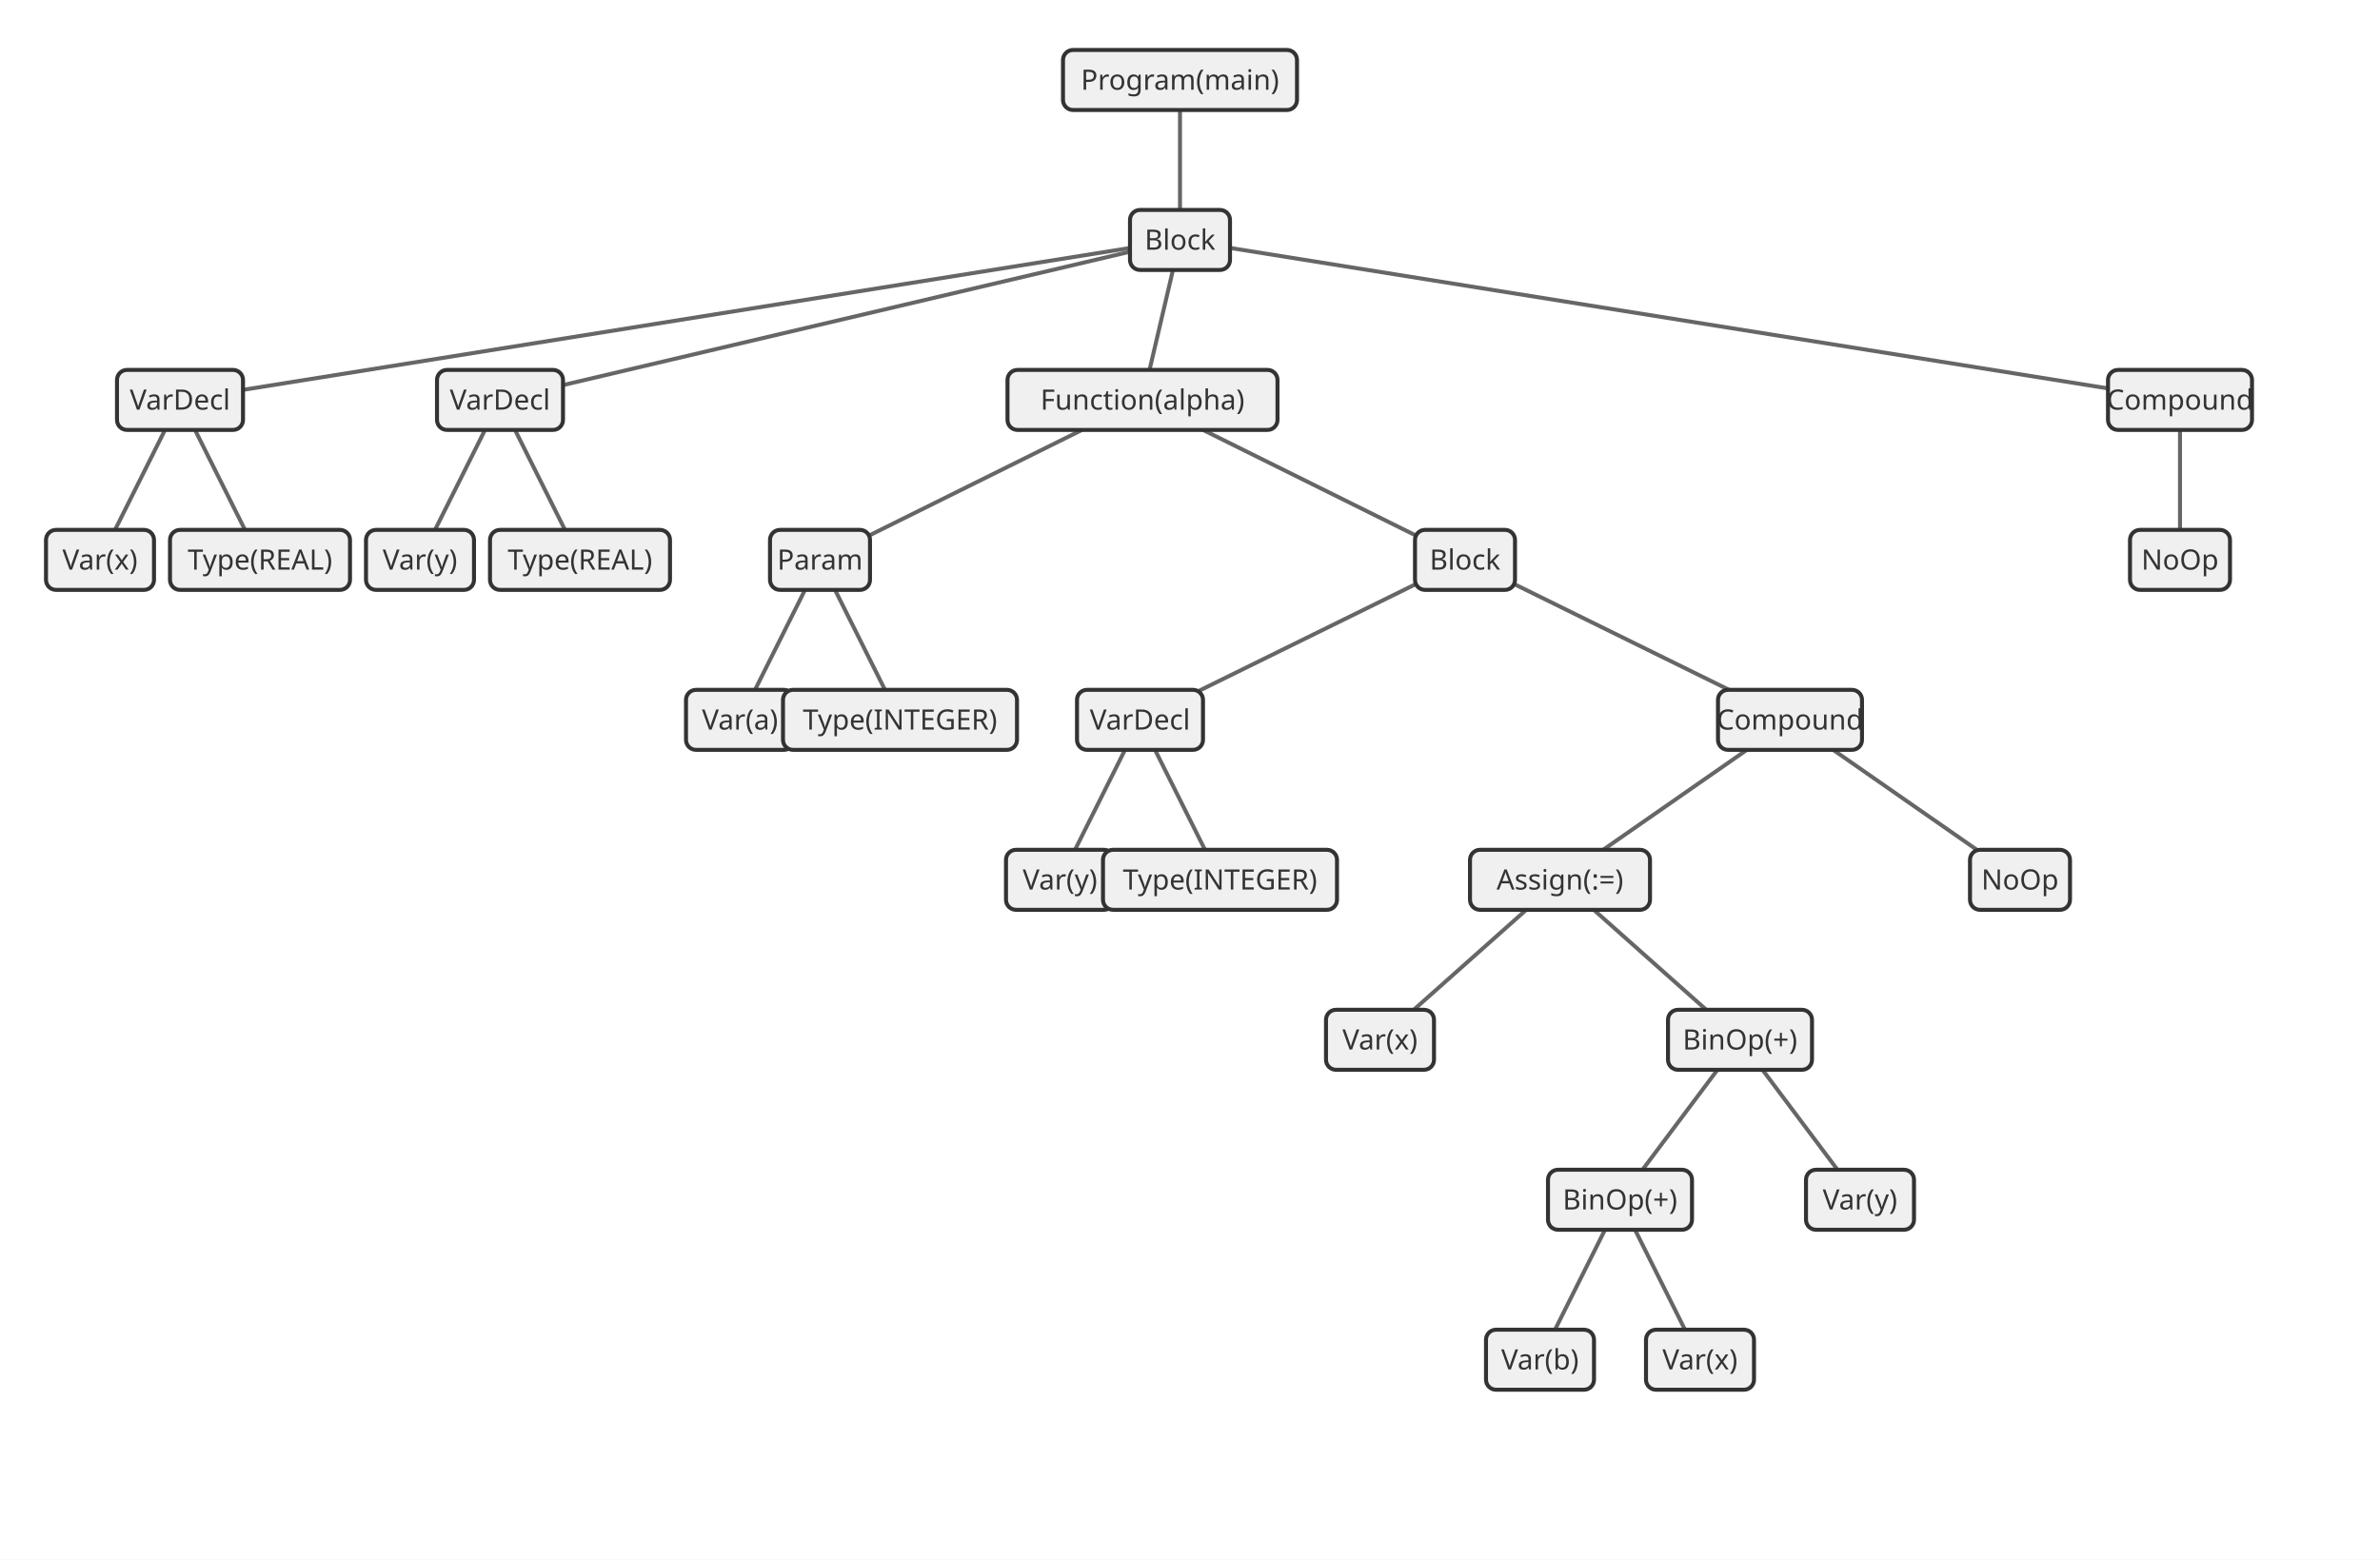
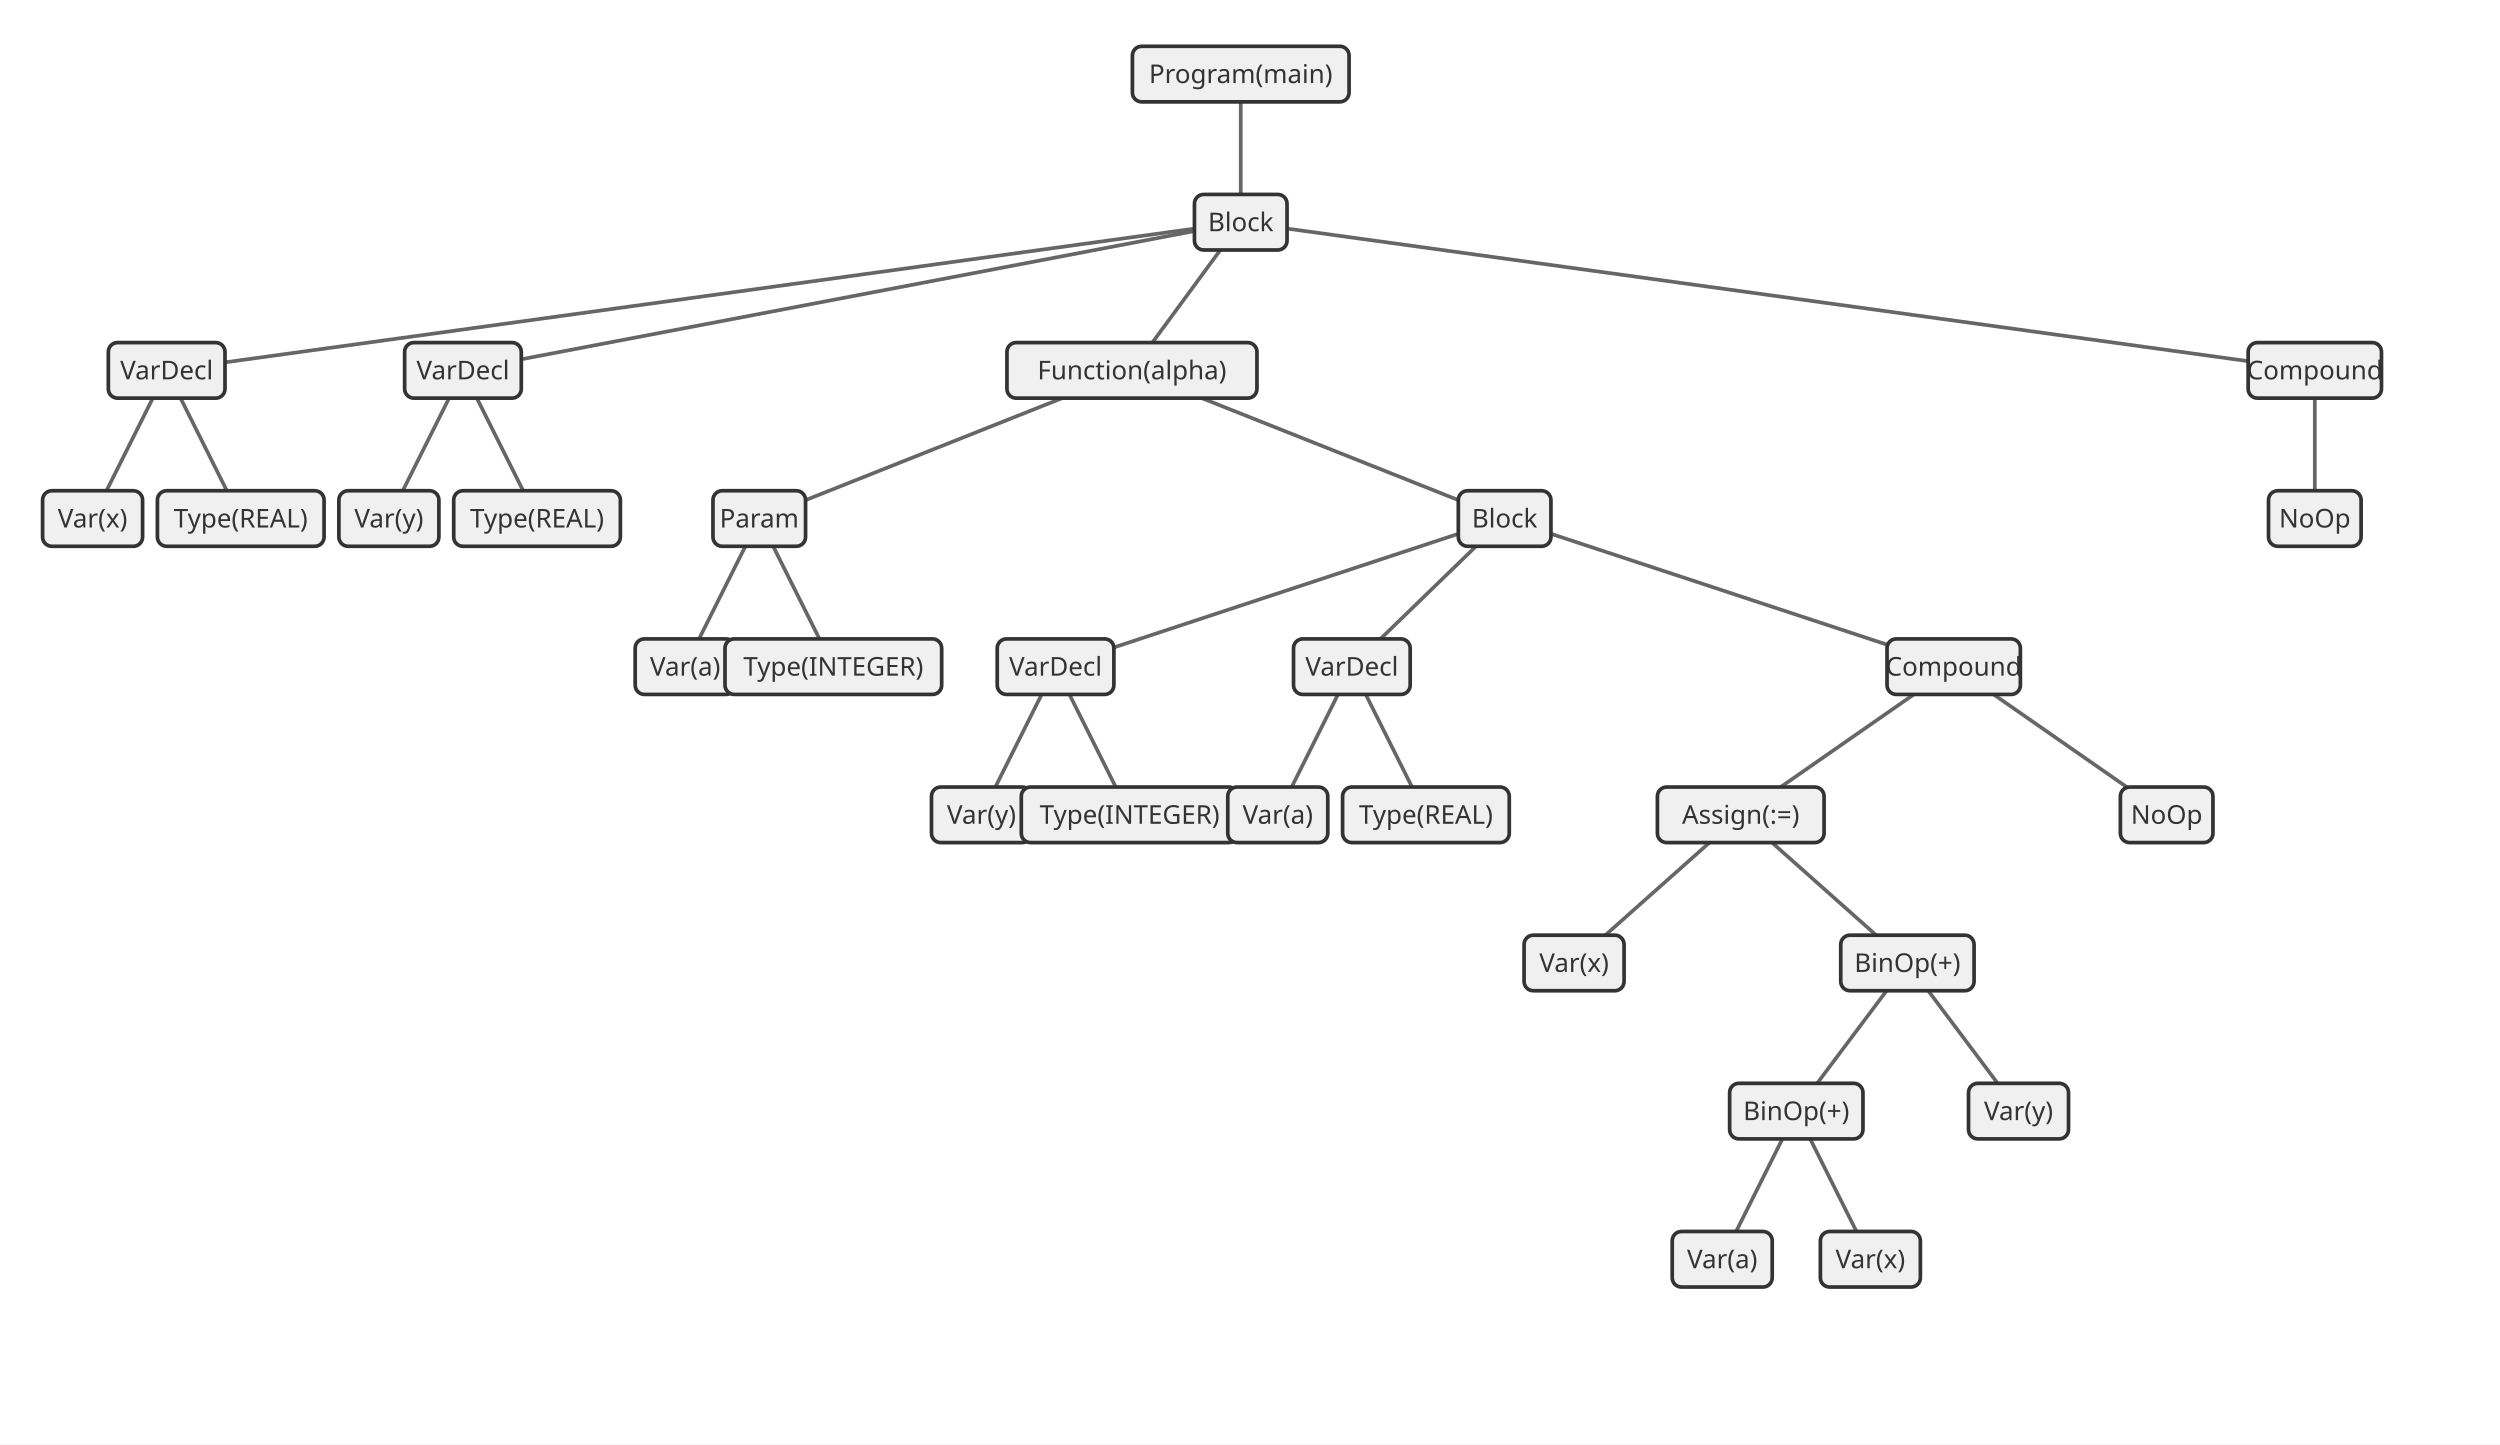
- <svg xmlns="http://www.w3.org/2000/svg" width="1190" height="780">
+ <svg xmlns="http://www.w3.org/2000/svg" width="1350" height="780">
  <style>
            .node { fill: #f0f0f0; stroke: #333; stroke-width: 2; }
            .text { font-family: sans-serif; font-size: 14px; text-anchor: middle; dominant-baseline: middle; fill: #333; }
            .link { stroke: #666; stroke-width: 2; }
        </style>
-   <rect x="0" y="0" width="1190" height="780" fill="#ffffff" />
-   <line x1="590" y1="40" x2="590" y2="120" class="link" />
-   <line x1="590" y1="120" x2="90" y2="200" class="link" />
-   <line x1="590" y1="120" x2="250" y2="200" class="link" />
-   <line x1="590" y1="120" x2="571.25" y2="200" class="link" />
-   <line x1="590" y1="120" x2="1090" y2="200" class="link" />
+   <rect x="0" y="0" width="1350" height="780" fill="#ffffff" />
+   <line x1="670" y1="40" x2="670" y2="120" class="link" />
+   <line x1="670" y1="120" x2="90" y2="200" class="link" />
+   <line x1="670" y1="120" x2="250" y2="200" class="link" />
+   <line x1="670" y1="120" x2="611.25" y2="200" class="link" />
+   <line x1="670" y1="120" x2="1250" y2="200" class="link" />
  <line x1="90" y1="200" x2="50" y2="280" class="link" />
  <line x1="90" y1="200" x2="130" y2="280" class="link" />
  <line x1="250" y1="200" x2="210" y2="280" class="link" />
  <line x1="250" y1="200" x2="290" y2="280" class="link" />
-   <line x1="571.25" y1="200" x2="410" y2="280" class="link" />
-   <line x1="571.25" y1="200" x2="732.5" y2="280" class="link" />
+   <line x1="611.25" y1="200" x2="410" y2="280" class="link" />
+   <line x1="611.25" y1="200" x2="812.5" y2="280" class="link" />
  <line x1="410" y1="280" x2="370" y2="360" class="link" />
  <line x1="410" y1="280" x2="450" y2="360" class="link" />
-   <line x1="732.5" y1="280" x2="570" y2="360" class="link" />
-   <line x1="732.5" y1="280" x2="895" y2="360" class="link" />
+   <line x1="812.5" y1="280" x2="570" y2="360" class="link" />
+   <line x1="812.5" y1="280" x2="730" y2="360" class="link" />
+   <line x1="812.5" y1="280" x2="1055" y2="360" class="link" />
  <line x1="570" y1="360" x2="530" y2="440" class="link" />
  <line x1="570" y1="360" x2="610" y2="440" class="link" />
-   <line x1="895" y1="360" x2="780" y2="440" class="link" />
-   <line x1="895" y1="360" x2="1010" y2="440" class="link" />
-   <line x1="780" y1="440" x2="690" y2="520" class="link" />
-   <line x1="780" y1="440" x2="870" y2="520" class="link" />
-   <line x1="870" y1="520" x2="810" y2="600" class="link" />
-   <line x1="870" y1="520" x2="930" y2="600" class="link" />
-   <line x1="810" y1="600" x2="770" y2="680" class="link" />
-   <line x1="810" y1="600" x2="850" y2="680" class="link" />
-   <line x1="1090" y1="200" x2="1090" y2="280" class="link" />
-   <g transform="translate(590, 40)">
+   <line x1="730" y1="360" x2="690" y2="440" class="link" />
+   <line x1="730" y1="360" x2="770" y2="440" class="link" />
+   <line x1="1055" y1="360" x2="940" y2="440" class="link" />
+   <line x1="1055" y1="360" x2="1170" y2="440" class="link" />
+   <line x1="940" y1="440" x2="850" y2="520" class="link" />
+   <line x1="940" y1="440" x2="1030" y2="520" class="link" />
+   <line x1="1030" y1="520" x2="970" y2="600" class="link" />
+   <line x1="1030" y1="520" x2="1090" y2="600" class="link" />
+   <line x1="970" y1="600" x2="930" y2="680" class="link" />
+   <line x1="970" y1="600" x2="1010" y2="680" class="link" />
+   <line x1="1250" y1="200" x2="1250" y2="280" class="link" />
+   <g transform="translate(670, 40)">
    <rect x="-58.5" y="-15" width="117" height="30" rx="5" class="node" />
    <text class="text">Program(main)</text>
  </g>
-   <g transform="translate(590, 120)">
+   <g transform="translate(670, 120)">
    <rect x="-25" y="-15" width="50" height="30" rx="5" class="node" />
    <text class="text">Block</text>
  </g>
  <g transform="translate(90, 200)">
    <rect x="-31.5" y="-15" width="63" height="30" rx="5" class="node" />
    <text class="text">VarDecl</text>
  </g>
  <g transform="translate(50, 280)">
    <rect x="-27" y="-15" width="54" height="30" rx="5" class="node" />
    <text class="text">Var(x)</text>
  </g>
  <g transform="translate(130, 280)">
    <rect x="-45" y="-15" width="90" height="30" rx="5" class="node" />
    <text class="text">Type(REAL)</text>
  </g>
  <g transform="translate(250, 200)">
    <rect x="-31.5" y="-15" width="63" height="30" rx="5" class="node" />
    <text class="text">VarDecl</text>
  </g>
  <g transform="translate(210, 280)">
    <rect x="-27" y="-15" width="54" height="30" rx="5" class="node" />
    <text class="text">Var(y)</text>
  </g>
  <g transform="translate(290, 280)">
    <rect x="-45" y="-15" width="90" height="30" rx="5" class="node" />
    <text class="text">Type(REAL)</text>
  </g>
-   <g transform="translate(571.25, 200)">
+   <g transform="translate(611.25, 200)">
    <rect x="-67.5" y="-15" width="135" height="30" rx="5" class="node" />
    <text class="text">Function(alpha)</text>
  </g>
  <g transform="translate(410, 280)">
    <rect x="-25" y="-15" width="50" height="30" rx="5" class="node" />
    <text class="text">Param</text>
  </g>
  <g transform="translate(370, 360)">
    <rect x="-27" y="-15" width="54" height="30" rx="5" class="node" />
    <text class="text">Var(a)</text>
  </g>
  <g transform="translate(450, 360)">
    <rect x="-58.5" y="-15" width="117" height="30" rx="5" class="node" />
    <text class="text">Type(INTEGER)</text>
  </g>
-   <g transform="translate(732.5, 280)">
+   <g transform="translate(812.5, 280)">
    <rect x="-25" y="-15" width="50" height="30" rx="5" class="node" />
    <text class="text">Block</text>
  </g>
  <g transform="translate(570, 360)">
    <rect x="-31.5" y="-15" width="63" height="30" rx="5" class="node" />
    <text class="text">VarDecl</text>
  </g>
  <g transform="translate(530, 440)">
    <rect x="-27" y="-15" width="54" height="30" rx="5" class="node" />
    <text class="text">Var(y)</text>
  </g>
  <g transform="translate(610, 440)">
    <rect x="-58.5" y="-15" width="117" height="30" rx="5" class="node" />
    <text class="text">Type(INTEGER)</text>
  </g>
-   <g transform="translate(895, 360)">
+   <g transform="translate(730, 360)">
+     <rect x="-31.5" y="-15" width="63" height="30" rx="5" class="node" />
+     <text class="text">VarDecl</text>
+   </g>
+   <g transform="translate(690, 440)">
+     <rect x="-27" y="-15" width="54" height="30" rx="5" class="node" />
+     <text class="text">Var(a)</text>
+   </g>
+   <g transform="translate(770, 440)">
+     <rect x="-45" y="-15" width="90" height="30" rx="5" class="node" />
+     <text class="text">Type(REAL)</text>
+   </g>
+   <g transform="translate(1055, 360)">
    <rect x="-36" y="-15" width="72" height="30" rx="5" class="node" />
    <text class="text">Compound</text>
  </g>
-   <g transform="translate(780, 440)">
+   <g transform="translate(940, 440)">
    <rect x="-45" y="-15" width="90" height="30" rx="5" class="node" />
    <text class="text">Assign(:=)</text>
  </g>
-   <g transform="translate(690, 520)">
+   <g transform="translate(850, 520)">
    <rect x="-27" y="-15" width="54" height="30" rx="5" class="node" />
    <text class="text">Var(x)</text>
  </g>
-   <g transform="translate(870, 520)">
+   <g transform="translate(1030, 520)">
    <rect x="-36" y="-15" width="72" height="30" rx="5" class="node" />
    <text class="text">BinOp(+)</text>
  </g>
-   <g transform="translate(810, 600)">
+   <g transform="translate(970, 600)">
    <rect x="-36" y="-15" width="72" height="30" rx="5" class="node" />
    <text class="text">BinOp(+)</text>
  </g>
-   <g transform="translate(770, 680)">
+   <g transform="translate(930, 680)">
    <rect x="-27" y="-15" width="54" height="30" rx="5" class="node" />
-     <text class="text">Var(b)</text>
+     <text class="text">Var(a)</text>
  </g>
-   <g transform="translate(850, 680)">
+   <g transform="translate(1010, 680)">
    <rect x="-27" y="-15" width="54" height="30" rx="5" class="node" />
    <text class="text">Var(x)</text>
  </g>
-   <g transform="translate(930, 600)">
+   <g transform="translate(1090, 600)">
    <rect x="-27" y="-15" width="54" height="30" rx="5" class="node" />
    <text class="text">Var(y)</text>
  </g>
-   <g transform="translate(1010, 440)">
+   <g transform="translate(1170, 440)">
    <rect x="-25" y="-15" width="50" height="30" rx="5" class="node" />
    <text class="text">NoOp</text>
  </g>
-   <g transform="translate(1090, 200)">
+   <g transform="translate(1250, 200)">
    <rect x="-36" y="-15" width="72" height="30" rx="5" class="node" />
    <text class="text">Compound</text>
  </g>
-   <g transform="translate(1090, 280)">
+   <g transform="translate(1250, 280)">
    <rect x="-25" y="-15" width="50" height="30" rx="5" class="node" />
    <text class="text">NoOp</text>
  </g>
</svg>
